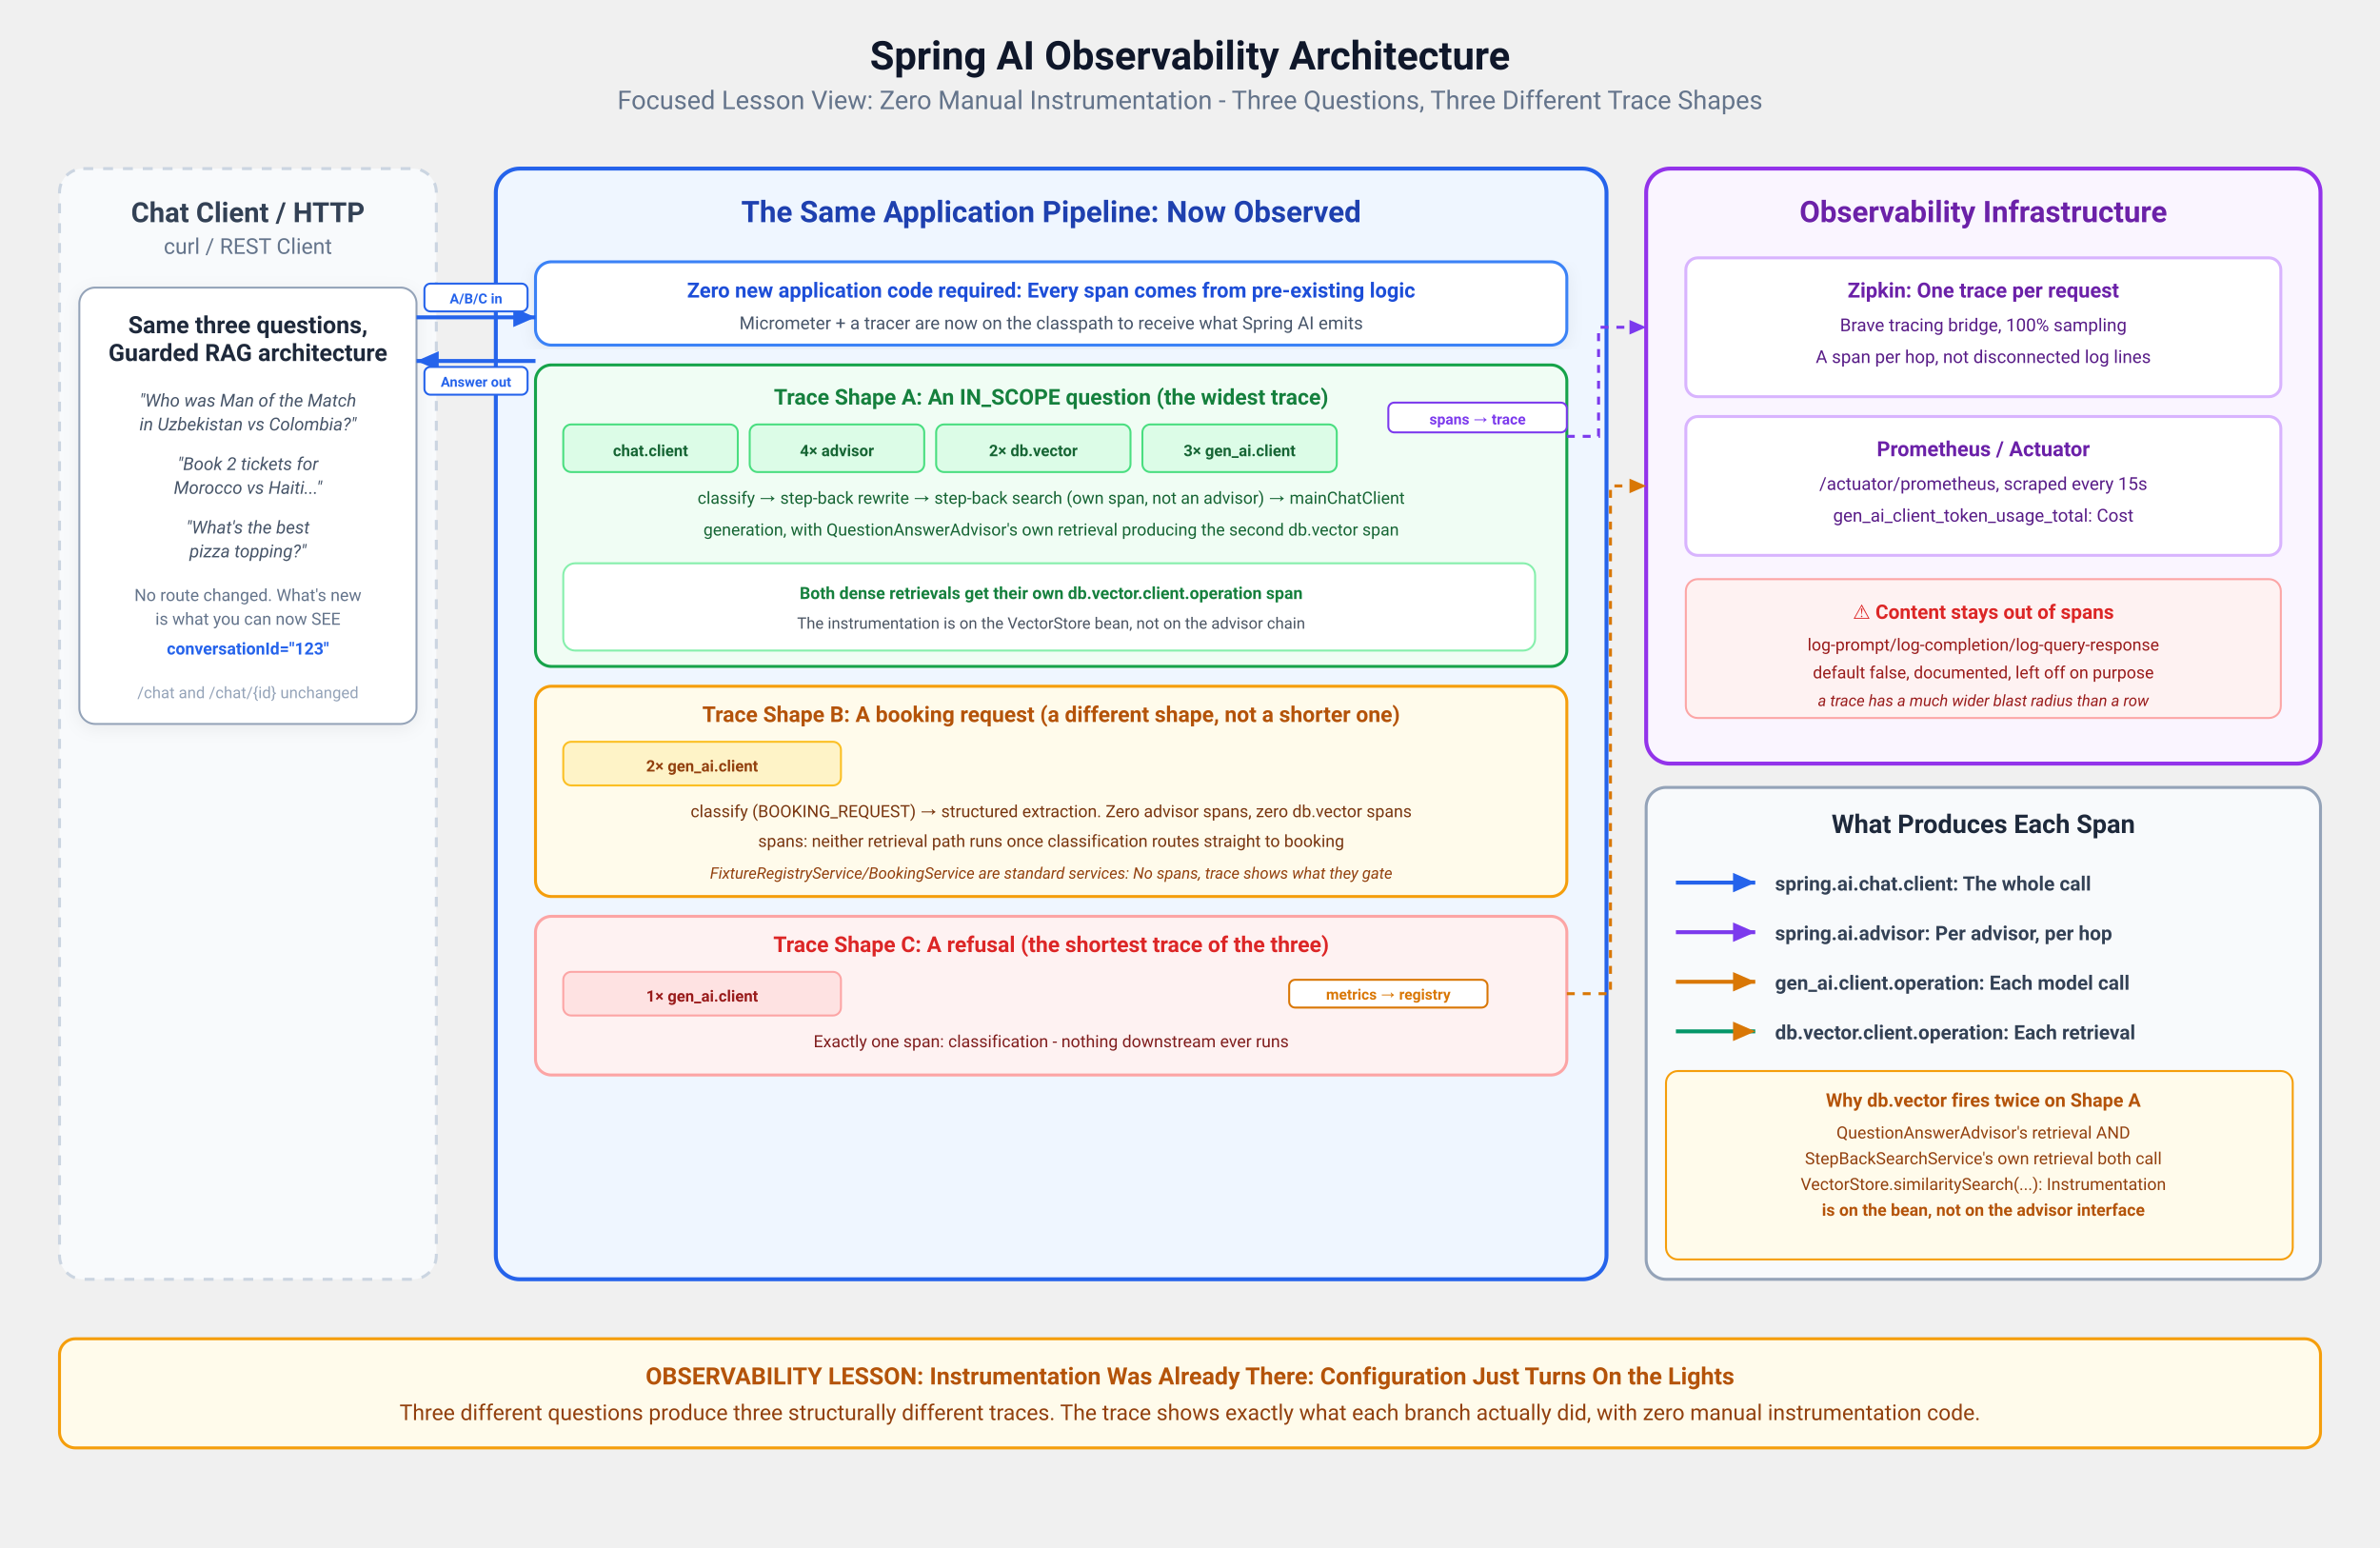
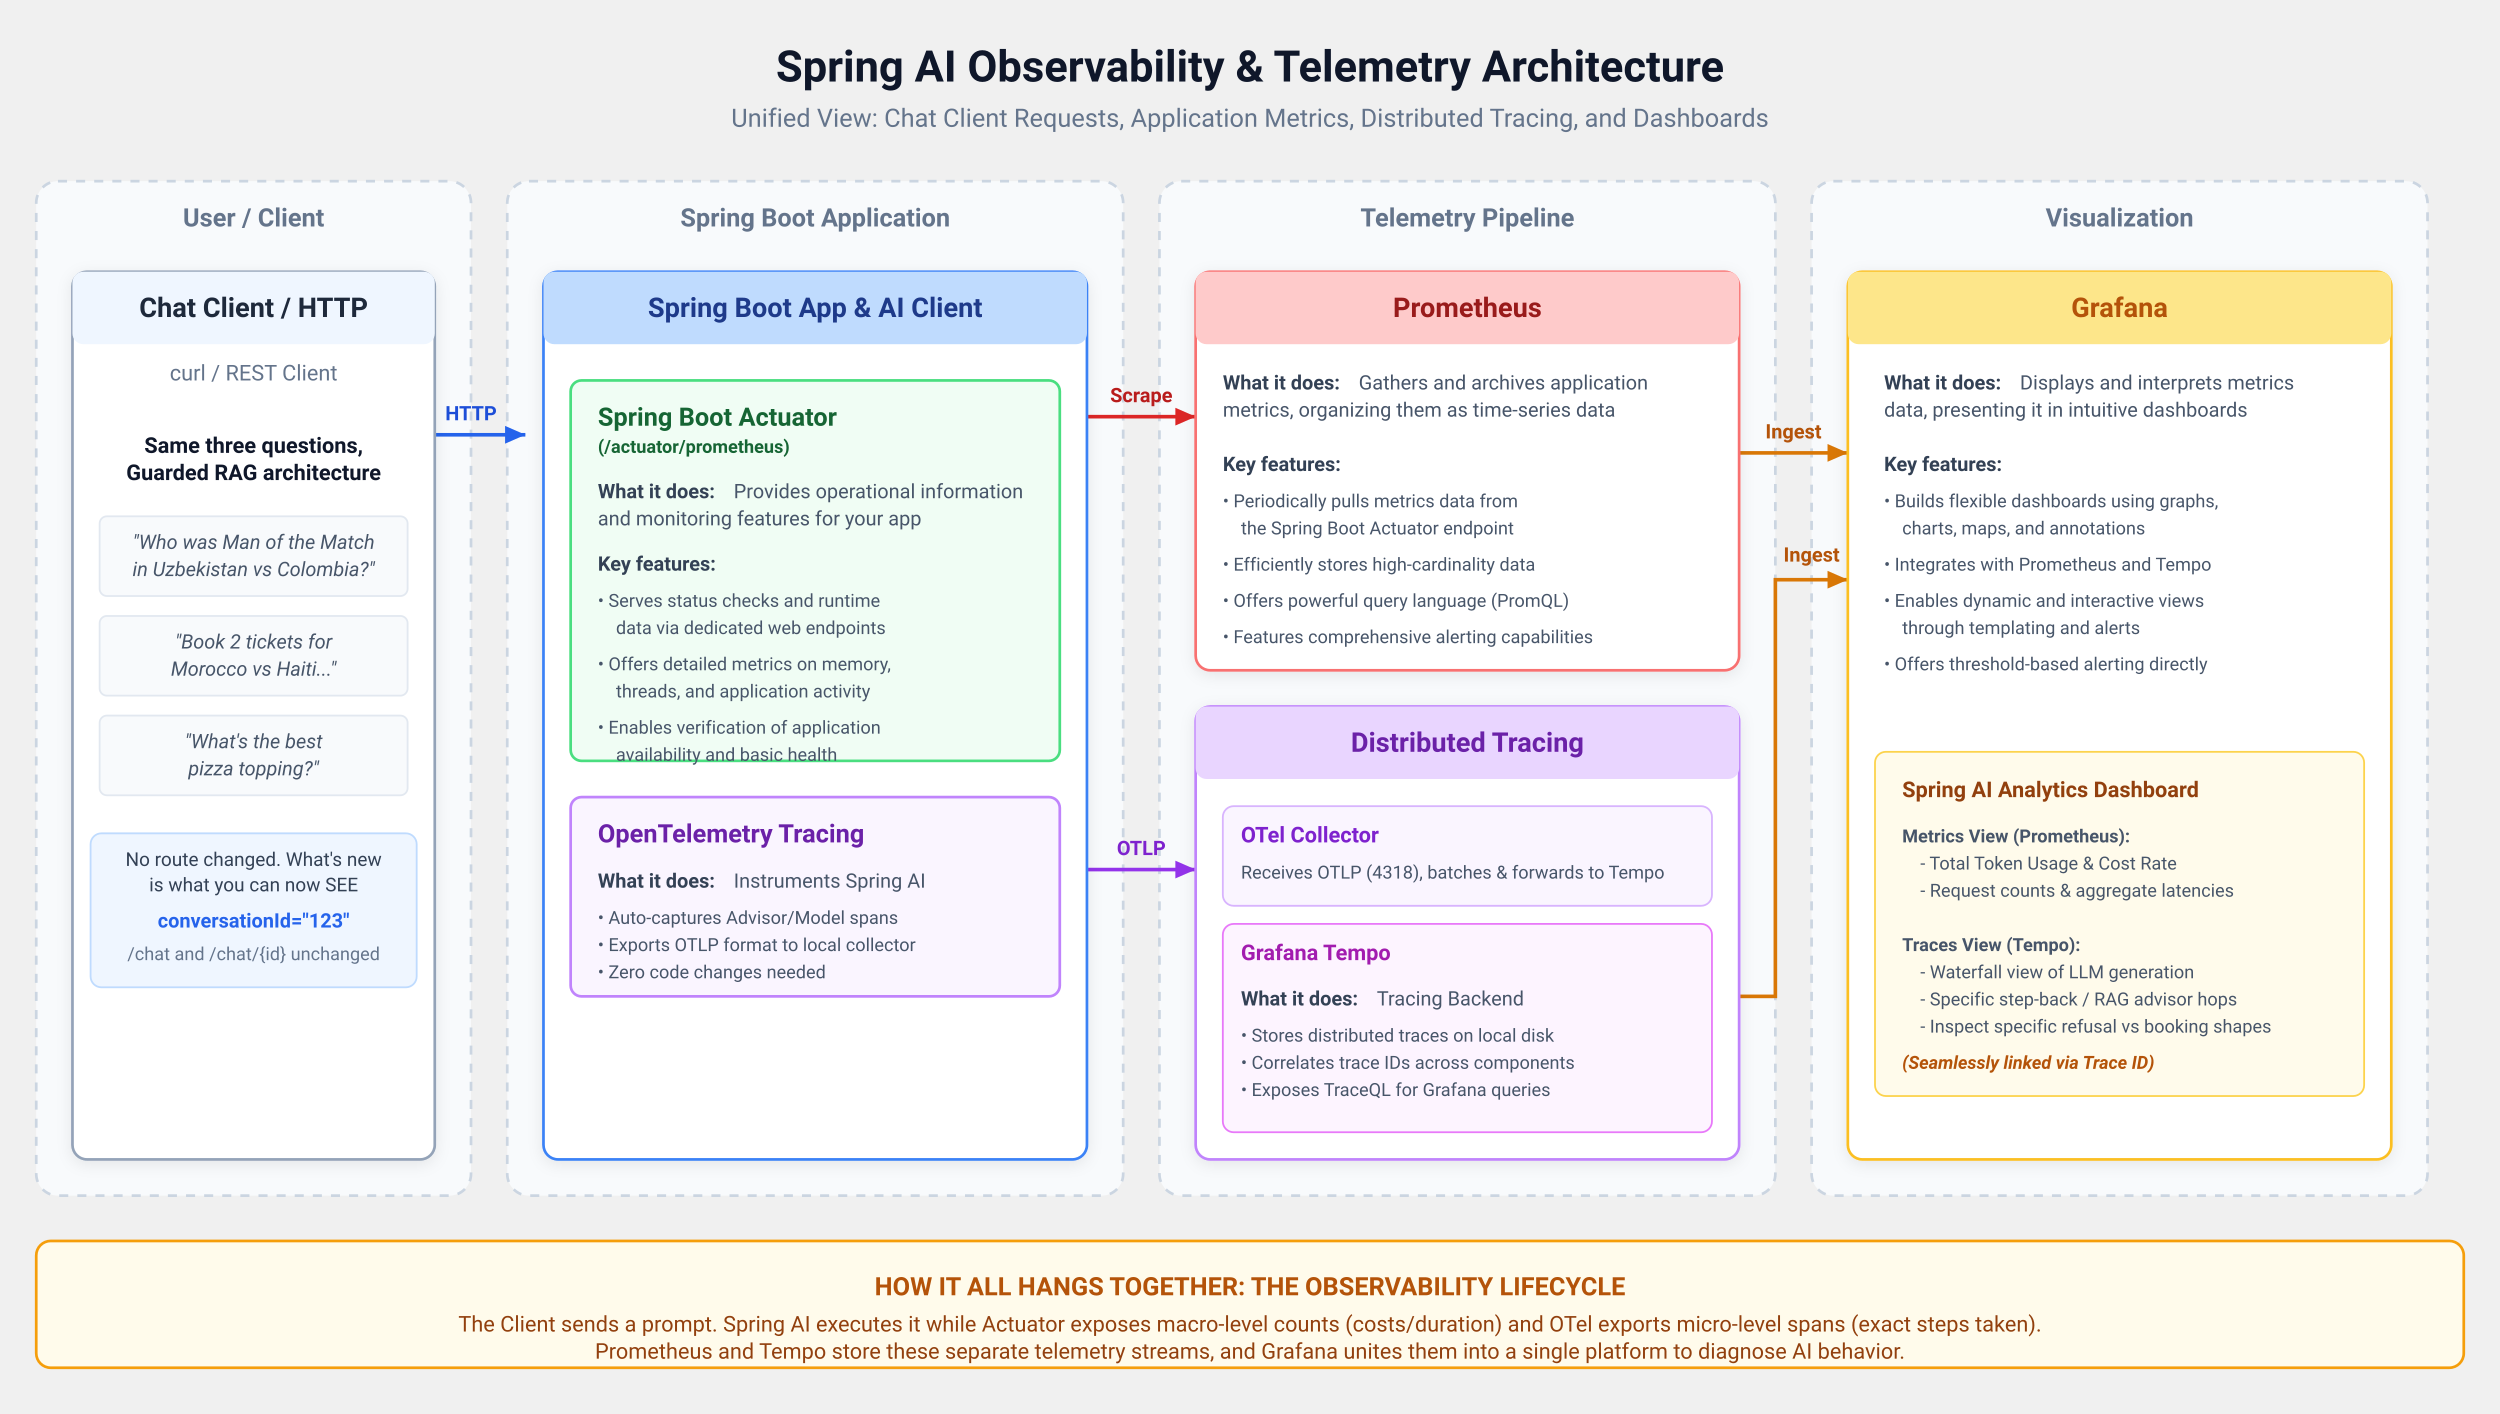
- <svg xmlns="http://www.w3.org/2000/svg" style="background-color: #ffffff; font-family: system-ui, -apple-system, 'Segoe UI', Roboto, Helvetica, Arial, sans-serif;" height="100%" viewBox="0 0 1200 780" width="100%">
+ <svg xmlns="http://www.w3.org/2000/svg" style="background-color: #ffffff; font-family: system-ui, -apple-system, 'Segoe UI', Roboto, Helvetica, Arial, sans-serif;" height="100%" viewBox="0 0 1380 780" width="100%">
  <defs>
    <filter height="110%" id="shadow" width="110%" x="-5%" y="-5%">
-       <feDropShadow dx="0" dy="2" flood-color="#000000" flood-opacity="0.06" stdDeviation="4" />
+       <feDropShadow dx="0" dy="2" flood-color="#000000" flood-opacity="0.08" stdDeviation="4" />
    </filter>
    <marker id="arrow-purple" markerHeight="7" markerWidth="7" orient="auto" refX="8" refY="5" viewBox="0 0 10 10">
-       <path d="M 0 1.5 L 8 5 L 0 8.5 z" fill="#7c3aed" />
+       <path d="M 0 1.5 L 8 5 L 0 8.5 z" fill="#9333ea" />
    </marker>
    <marker id="arrow-amber" markerHeight="7" markerWidth="7" orient="auto" refX="8" refY="5" viewBox="0 0 10 10">
      <path d="M 0 1.5 L 8 5 L 0 8.5 z" fill="#d97706" />
    </marker>
    <marker id="arrow-blue" markerHeight="7" markerWidth="7" orient="auto" refX="8" refY="5" viewBox="0 0 10 10">
      <path d="M 0 1.5 L 8 5 L 0 8.5 z" fill="#2563eb" />
    </marker>
+     <marker id="arrow-red" markerHeight="7" markerWidth="7" orient="auto" refX="8" refY="5" viewBox="0 0 10 10">
+       <path d="M 0 1.5 L 8 5 L 0 8.5 z" fill="#dc2626" />
+     </marker>
  </defs>
-   <rect fill="#f8fafc" height="560" rx="12" stroke="#cbd5e1" stroke-dasharray="5 5" stroke-width="1.5" width="190" x="30" y="85" />
-   <rect fill="#ffffff" filter="url(#shadow)" height="220" rx="8" stroke="#94a3b8" stroke-width="1" width="170" x="40" y="145" />
-   <rect fill="#eff6ff" height="560" rx="12" stroke="#2563eb" stroke-width="2" width="560" x="250" y="85" />
-   <rect fill="#ffffff" filter="url(#shadow)" height="42" rx="8" stroke="#3b82f6" stroke-width="1.5" width="520" x="270" y="132" />
-   <rect fill="#f0fdf4" height="152" rx="8" stroke="#16a34a" stroke-width="1.5" width="520" x="270" y="184" />
-   <rect fill="#ffffff" height="44" rx="6" stroke="#86efac" stroke-width="1" width="490" x="284" y="284" />
-   <rect fill="#fffbeb" height="106" rx="8" stroke="#f59e0b" stroke-width="1.5" width="520" x="270" y="346" />
-   <rect fill="#fef2f2" height="80" rx="8" stroke="#fca5a5" stroke-width="1.5" width="520" x="270" y="462" />
-   <rect fill="#faf5ff" height="300" rx="12" stroke="#9333ea" stroke-width="2" width="340" x="830" y="85" />
-   <rect fill="#ffffff" height="70" rx="6" stroke="#d8b4fe" stroke-width="1.5" width="300" x="850" y="130" />
-   <rect fill="#ffffff" height="70" rx="6" stroke="#d8b4fe" stroke-width="1.5" width="300" x="850" y="210" />
-   <rect fill="#fef2f2" height="70" rx="6" stroke="#fca5a5" stroke-width="1" width="300" x="850" y="292" />
-   <rect fill="#f8fafc" height="248" rx="10" stroke="#94a3b8" stroke-width="1.5" width="340" x="830" y="397" />
-   <rect fill="#fffbeb" height="95" rx="6" stroke="#f59e0b" stroke-width="1" width="316" x="840" y="540" />
-   <rect fill="#fffbeb" height="55" rx="8" stroke="#f59e0b" stroke-width="1.5" width="1140" x="30" y="675" />
-   <line marker-end="url(#arrow-blue)" stroke="#2563eb" stroke-width="2" x1="845" x2="885" y1="445" y2="445" />
-   <line marker-end="url(#arrow-purple)" stroke="#7c3aed" stroke-width="2" x1="845" x2="885" y1="470" y2="470" />
-   <line marker-end="url(#arrow-amber)" stroke="#d97706" stroke-width="2" x1="845" x2="885" y1="495" y2="495" />
-   <line marker-end="url(#arrow-amber)" stroke="#059669" stroke-width="2" x1="845" x2="885" y1="520" y2="520" />
-   <line marker-end="url(#arrow-blue)" stroke="#2563eb" stroke-width="2" x1="210" x2="270" y1="160" y2="160" />
-   <line marker-end="url(#arrow-blue)" stroke="#2563eb" stroke-width="2" x1="270" x2="210" y1="182" y2="182" />
-   <path d="M 790,220 L 806,220 L 806,165 L 830,165" fill="none" marker-end="url(#arrow-purple)" stroke="#7c3aed" stroke-dasharray="4 4" stroke-width="1.5" />
-   <path d="M 790,501 L 812,501 L 812,245 L 830,245" fill="none" marker-end="url(#arrow-amber)" stroke="#d97706" stroke-dasharray="4 4" stroke-width="1.5" />
-   <rect fill="#dcfce7" height="24" rx="4" stroke="#4ade80" width="88" x="284" y="214" />
-   <rect fill="#dcfce7" height="24" rx="4" stroke="#4ade80" width="88" x="378" y="214" />
-   <rect fill="#dcfce7" height="24" rx="4" stroke="#4ade80" width="98" x="472" y="214" />
-   <rect fill="#dcfce7" height="24" rx="4" stroke="#4ade80" width="98" x="576" y="214" />
-   <rect fill="#fef3c7" height="22" rx="4" stroke="#fbbf24" width="140" x="284" y="374" />
-   <rect fill="#fee2e2" height="22" rx="4" stroke="#fca5a5" width="140" x="284" y="490" />
-   <rect fill="#ffffff" height="14" rx="3" stroke="#2563eb" stroke-width="1" width="52" x="214" y="143" />
-   <rect fill="#ffffff" height="14" rx="3" stroke="#2563eb" stroke-width="1" width="52" x="214" y="185" />
-   <rect fill="#ffffff" height="15" rx="3" stroke="#7c3aed" stroke-width="1" width="90" x="700" y="203" />
-   <rect fill="#ffffff" height="14" rx="3" stroke="#d97706" stroke-width="1" width="100" x="650" y="494" />
-   <text fill="#0f172a" font-size="20" font-weight="700" text-anchor="middle" x="600" y="35">Spring AI Observability Architecture</text>
-   <text fill="#64748b" font-size="13" text-anchor="middle" x="600" y="55">Focused Lesson View: Zero Manual Instrumentation - Three Questions, Three
-     Different Trace Shapes
+   <text fill="#0f172a" font-size="24" font-weight="700" text-anchor="middle" x="690" y="45">Spring AI Observability &amp; Telemetry Architecture</text>
+   <text fill="#64748b" font-size="14" text-anchor="middle" x="690" y="70">Unified View: Chat Client Requests, Application Metrics, Distributed Tracing, and Dashboards</text>
+   <rect fill="#f8fafc" height="560" rx="12" stroke="#cbd5e1" stroke-dasharray="5 5" stroke-width="1.5" width="240" x="20" y="100" />
+   <text fill="#64748b" font-size="14" font-weight="700" text-anchor="middle" x="140" y="125">User / Client</text>
+   <rect fill="#f8fafc" height="560" rx="12" stroke="#cbd5e1" stroke-dasharray="5 5" stroke-width="1.5" width="340" x="280" y="100" />
+   <text fill="#64748b" font-size="14" font-weight="700" text-anchor="middle" x="450" y="125">Spring Boot Application</text>
+   <rect fill="#f8fafc" height="560" rx="12" stroke="#cbd5e1" stroke-dasharray="5 5" stroke-width="1.5" width="340" x="640" y="100" />
+   <text fill="#64748b" font-size="14" font-weight="700" text-anchor="middle" x="810" y="125">Telemetry Pipeline</text>
+   <rect fill="#f8fafc" height="560" rx="12" stroke="#cbd5e1" stroke-dasharray="5 5" stroke-width="1.5" width="340" x="1000" y="100" />
+   <text fill="#64748b" font-size="14" font-weight="700" text-anchor="middle" x="1170" y="125">Visualization</text>
+   <path d="M 230 240 L 290 240" fill="none" marker-end="url(#arrow-blue)" stroke="#2563eb" stroke-width="2" />
+   <text fill="#1d4ed8" font-size="11" font-weight="600" text-anchor="middle" x="260" y="232">HTTP</text>
+   <path d="M 600 230 L 660 230" fill="none" marker-end="url(#arrow-red)" stroke="#dc2626" stroke-width="2" />
+   <text fill="#b91c1c" font-size="11" font-weight="600" text-anchor="middle" x="630" y="222">Scrape</text>
+   <path d="M 600 480 L 660 480" fill="none" marker-end="url(#arrow-purple)" stroke="#9333ea" stroke-width="2" />
+   <text fill="#7e22ce" font-size="11" font-weight="600" text-anchor="middle" x="630" y="472">OTLP</text>
+   <path d="M 810 520 L 810 550 L 870 550" fill="none" marker-end="url(#arrow-purple)" stroke="#9333ea" stroke-width="2" />
+   <path d="M 960 250 L 1020 250" fill="none" marker-end="url(#arrow-amber)" stroke="#d97706" stroke-width="2" />
+   <text fill="#b45309" font-size="11" font-weight="600" text-anchor="middle" x="990" y="242">Ingest</text>
+   <path d="M 960 550 L 980 550 L 980 320 L 1020 320" fill="none" marker-end="url(#arrow-amber)" stroke="#d97706" stroke-width="2" />
+   <text fill="#b45309" font-size="11" font-weight="600" text-anchor="middle" x="1000" y="310">Ingest</text>
+   <rect fill="#ffffff" filter="url(#shadow)" height="490" rx="8" stroke="#94a3b8" stroke-width="1.5" width="200" x="40" y="150" />
+   <rect fill="#eff6ff" height="40" rx="6" width="200" x="40" y="150" />
+   <text fill="#1e293b" font-size="15" font-weight="700" text-anchor="middle" x="140" y="175">Chat Client / HTTP</text>
+   <text fill="#64748b" font-size="12" text-anchor="middle" x="140" y="210">curl / REST Client</text>
+   <text fill="#0f172a" font-size="12" font-weight="700" text-anchor="middle" x="140" y="250">Same three questions,</text>
+   <text fill="#0f172a" font-size="12" font-weight="700" text-anchor="middle" x="140" y="265">Guarded RAG architecture</text>
+   <rect fill="#f8fafc" height="44" rx="4" stroke="#e2e8f0" width="170" x="55" y="285" />
+   <text fill="#475569" font-size="11" font-style="italic" text-anchor="middle" x="140" y="303">"Who was Man of the Match</text>
+   <text fill="#475569" font-size="11" font-style="italic" text-anchor="middle" x="140" y="318">in Uzbekistan vs Colombia?"</text>
+   <rect fill="#f8fafc" height="44" rx="4" stroke="#e2e8f0" width="170" x="55" y="340" />
+   <text fill="#475569" font-size="11" font-style="italic" text-anchor="middle" x="140" y="358">"Book 2 tickets for</text>
+   <text fill="#475569" font-size="11" font-style="italic" text-anchor="middle" x="140" y="373">Morocco vs Haiti..."</text>
+   <rect fill="#f8fafc" height="44" rx="4" stroke="#e2e8f0" width="170" x="55" y="395" />
+   <text fill="#475569" font-size="11" font-style="italic" text-anchor="middle" x="140" y="413">"What's the best</text>
+   <text fill="#475569" font-size="11" font-style="italic" text-anchor="middle" x="140" y="428">pizza topping?"</text>
+   <rect fill="#eff6ff" height="85" rx="6" stroke="#bfdbfe" width="180" x="50" y="460" />
+   <text fill="#334155" font-size="10.5" text-anchor="middle" x="140" y="478">No route changed. What's new</text>
+   <text fill="#334155" font-size="10.5" text-anchor="middle" x="140" y="492">is what you can now SEE</text>
+   <text fill="#2563eb" font-size="11" font-weight="700" text-anchor="middle" x="140" y="512">conversationId="123"</text>
+   <text fill="#64748b" font-size="10" text-anchor="middle" x="140" y="530">/chat and /chat/{id} unchanged</text>
+   <rect fill="#ffffff" filter="url(#shadow)" height="490" rx="8" stroke="#3b82f6" stroke-width="1.5" width="300" x="300" y="150" />
+   <rect fill="#bfdbfe" height="40" rx="6" width="300" x="300" y="150" />
+   <text fill="#1e3a8a" font-size="15" font-weight="700" text-anchor="middle" x="450" y="175">Spring Boot App &amp; AI Client</text>
+   <rect fill="#f0fdf4" height="210" rx="6" stroke="#4ade80" stroke-width="1.5" width="270" x="315" y="210" />
+   <text fill="#166534" font-size="14" font-weight="700" x="330" y="235">Spring Boot Actuator</text>
+   <text fill="#166534" font-size="10" font-weight="600" x="330" y="250">(/actuator/prometheus)</text>
+   <text fill="#334155" font-size="11" font-weight="700" x="330" y="275">What it does:</text>
+   <text fill="#475569" font-size="11" x="405" y="275">Provides operational information</text>
+   <text fill="#475569" font-size="11" x="330" y="290">and monitoring features for your app</text>
+   <text fill="#334155" font-size="11" font-weight="700" x="330" y="315">Key features:</text>
+   <text fill="#475569" font-size="10" x="330" y="335">• Serves status checks and runtime</text>
+   <text fill="#475569" font-size="10" x="340" y="350">data via dedicated web endpoints</text>
+   <text fill="#475569" font-size="10" x="330" y="370">• Offers detailed metrics on memory,</text>
+   <text fill="#475569" font-size="10" x="340" y="385">threads, and application activity</text>
+   <text fill="#475569" font-size="10" x="330" y="405">• Enables verification of application</text>
+   <text fill="#475569" font-size="10" x="340" y="420">availability and basic health</text>
+   <rect fill="#faf5ff" height="110" rx="6" stroke="#c084fc" stroke-width="1.5" width="270" x="315" y="440" />
+   <text fill="#6b21a8" font-size="14" font-weight="700" x="330" y="465">OpenTelemetry Tracing</text>
+   <text fill="#334155" font-size="11" font-weight="700" x="330" y="490">What it does:</text>
+   <text fill="#475569" font-size="11" x="405" y="490">Instruments Spring AI</text>
+   <text fill="#475569" font-size="10" x="330" y="510">• Auto-captures Advisor/Model spans</text>
+   <text fill="#475569" font-size="10" x="330" y="525">• Exports OTLP format to local collector</text>
+   <text fill="#475569" font-size="10" x="330" y="540">• Zero code changes needed</text>
+   <rect fill="#ffffff" filter="url(#shadow)" height="220" rx="8" stroke="#f87171" stroke-width="1.5" width="300" x="660" y="150" />
+   <rect fill="#fecaca" height="40" rx="6" width="300" x="660" y="150" />
+   <text fill="#991b1b" font-size="15" font-weight="700" text-anchor="middle" x="810" y="175">Prometheus</text>
+   <text fill="#334155" font-size="11" font-weight="700" x="675" y="215">What it does:</text>
+   <text fill="#475569" font-size="11" x="750" y="215">Gathers and archives application</text>
+   <text fill="#475569" font-size="11" x="675" y="230">metrics, organizing them as time-series data</text>
+   <text fill="#334155" font-size="11" font-weight="700" x="675" y="260">Key features:</text>
+   <text fill="#475569" font-size="10" x="675" y="280">• Periodically pulls metrics data from</text>
+   <text fill="#475569" font-size="10" x="685" y="295">the Spring Boot Actuator endpoint</text>
+   <text fill="#475569" font-size="10" x="675" y="315">• Efficiently stores high-cardinality data</text>
+   <text fill="#475569" font-size="10" x="675" y="335">• Offers powerful query language (PromQL)</text>
+   <text fill="#475569" font-size="10" x="675" y="355">• Features comprehensive alerting capabilities</text>
+   <rect fill="#ffffff" filter="url(#shadow)" height="250" rx="8" stroke="#c084fc" stroke-width="1.5" width="300" x="660" y="390" />
+   <rect fill="#e9d5ff" height="40" rx="6" width="300" x="660" y="390" />
+   <text fill="#6b21a8" font-size="15" font-weight="700" text-anchor="middle" x="810" y="415">Distributed Tracing</text>
+   <rect fill="#faf5ff" height="55" rx="6" stroke="#d8b4fe" width="270" x="675" y="445" />
+   <text fill="#7e22ce" font-size="12" font-weight="700" x="685" y="465">OTel Collector</text>
+   <text fill="#475569" font-size="10" x="685" y="485">Receives OTLP (4318), batches &amp; forwards to Tempo</text>
+   <rect fill="#fdf4ff" height="115" rx="6" stroke="#e879f9" width="270" x="675" y="510" />
+   <text fill="#a21caf" font-size="12" font-weight="700" x="685" y="530">Grafana Tempo</text>
+   <text fill="#334155" font-size="11" font-weight="700" x="685" y="555">What it does:</text>
+   <text fill="#475569" font-size="11" x="760" y="555">Tracing Backend</text>
+   <text fill="#475569" font-size="10" x="685" y="575">• Stores distributed traces on local disk</text>
+   <text fill="#475569" font-size="10" x="685" y="590">• Correlates trace IDs across components</text>
+   <text fill="#475569" font-size="10" x="685" y="605">• Exposes TraceQL for Grafana queries</text>
+   <rect fill="#ffffff" filter="url(#shadow)" height="490" rx="8" stroke="#fbbf24" stroke-width="1.5" width="300" x="1020" y="150" />
+   <rect fill="#fde68a" height="40" rx="6" width="300" x="1020" y="150" />
+   <text fill="#b45309" font-size="15" font-weight="700" text-anchor="middle" x="1170" y="175">Grafana</text>
+   <text fill="#334155" font-size="11" font-weight="700" x="1040" y="215">What it does:</text>
+   <text fill="#475569" font-size="11" x="1115" y="215">Displays and interprets metrics</text>
+   <text fill="#475569" font-size="11" x="1040" y="230">data, presenting it in intuitive dashboards</text>
+   <text fill="#334155" font-size="11" font-weight="700" x="1040" y="260">Key features:</text>
+   <text fill="#475569" font-size="10" x="1040" y="280">• Builds flexible dashboards using graphs,</text>
+   <text fill="#475569" font-size="10" x="1050" y="295">charts, maps, and annotations</text>
+   <text fill="#475569" font-size="10" x="1040" y="315">• Integrates with Prometheus and Tempo</text>
+   <text fill="#475569" font-size="10" x="1040" y="335">• Enables dynamic and interactive views</text>
+   <text fill="#475569" font-size="10" x="1050" y="350">through templating and alerts</text>
+   <text fill="#475569" font-size="10" x="1040" y="370">• Offers threshold-based alerting directly</text>
+   <rect fill="#fffbeb" height="190" rx="6" stroke="#fcd34d" width="270" x="1035" y="415" />
+   <text fill="#92400e" font-size="12" font-weight="700" x="1050" y="440">Spring AI Analytics Dashboard</text>
+   <text fill="#475569" font-size="10" font-weight="600" x="1050" y="465">Metrics View (Prometheus):</text>
+   <text fill="#475569" font-size="10" x="1060" y="480">- Total Token Usage &amp; Cost Rate</text>
+   <text fill="#475569" font-size="10" x="1060" y="495">- Request counts &amp; aggregate latencies</text>
+   <text fill="#475569" font-size="10" font-weight="600" x="1050" y="525">Traces View (Tempo):</text>
+   <text fill="#475569" font-size="10" x="1060" y="540">- Waterfall view of LLM generation</text>
+   <text fill="#475569" font-size="10" x="1060" y="555">- Specific step-back / RAG advisor hops</text>
+   <text fill="#475569" font-size="10" x="1060" y="570">- Inspect specific refusal vs booking shapes</text>
+   <text fill="#b45309" font-size="10" font-weight="700" font-style="italic" x="1050" y="590">(Seamlessly linked via Trace ID)</text>
+   <rect fill="#fffbeb" height="70" rx="8" stroke="#f59e0b" stroke-width="1.5" width="1340" x="20" y="685" />
+   <text fill="#b45309" font-size="14" font-weight="700" text-anchor="middle" x="690" y="715">HOW IT ALL HANGS TOGETHER: THE OBSERVABILITY LIFECYCLE</text>
+   <text fill="#92400e" font-size="12" text-anchor="middle" x="690" y="735">
+     The Client sends a prompt. Spring AI executes it while Actuator exposes macro-level counts (costs/duration) and OTel exports micro-level spans (exact steps taken).
  </text>
-   <text fill="#334155" font-size="14" font-weight="700" text-anchor="middle" x="125" y="112">Chat Client / HTTP</text>
-   <text fill="#64748b" font-size="11" text-anchor="middle" x="125" y="128">curl / REST Client</text>
-   <text fill="#1e293b" font-size="12" font-weight="700" text-anchor="middle" x="125" y="168">Same three questions,</text>
-   <text fill="#1e293b" font-size="12" font-weight="700" text-anchor="middle" x="125" y="182">Guarded RAG architecture</text>
-   <text fill="#475569" font-size="9" font-style="italic" text-anchor="middle" x="125" y="205">"Who was Man of the Match</text>
-   <text fill="#475569" font-size="9" font-style="italic" text-anchor="middle" x="125" y="217">in Uzbekistan vs Colombia?"</text>
-   <text fill="#475569" font-size="9" font-style="italic" text-anchor="middle" x="125" y="237">"Book 2 tickets for</text>
-   <text fill="#475569" font-size="9" font-style="italic" text-anchor="middle" x="125" y="249">Morocco vs Haiti..."</text>
-   <text fill="#475569" font-size="9" font-style="italic" text-anchor="middle" x="125" y="269">"What's the best</text>
-   <text fill="#475569" font-size="9" font-style="italic" text-anchor="middle" x="125" y="281">pizza topping?"</text>
-   <text fill="#64748b" font-size="8.5" text-anchor="middle" x="125" y="303">No route changed. What's new</text>
-   <text fill="#64748b" font-size="8.5" text-anchor="middle" x="125" y="315">is what you can now SEE</text>
-   <text fill="#2563eb" font-size="8.5" font-weight="700" text-anchor="middle" x="125" y="330">conversationId="123"</text>
-   <text fill="#94a3b8" font-size="8" text-anchor="middle" x="125" y="352">/chat and /chat/{id} unchanged</text>
-   <text fill="#1e40af" font-size="15" font-weight="700" text-anchor="middle" x="530" y="112">The Same Application Pipeline: Now Observed</text>
-   <text fill="#1d4ed8" font-size="10.5" font-weight="700" text-anchor="middle" x="530" y="150">Zero new application code required: Every span comes
-     from pre-existing logic
-   </text>
-   <text fill="#475569" font-size="9" text-anchor="middle" x="530" y="166">Micrometer + a tracer are now on the classpath to receive what Spring AI
-     emits
-   </text>
-   <text fill="#15803d" font-size="11" font-weight="700" text-anchor="middle" x="530" y="204">Trace Shape A: An IN_SCOPE question (the widest trace)
-   </text>
-   <text fill="#166534" font-size="8" font-weight="700" text-anchor="middle" x="328" y="230">chat.client</text>
-   <text fill="#166534" font-size="8" font-weight="700" text-anchor="middle" x="422" y="230">4× advisor</text>
-   <text fill="#166534" font-size="8" font-weight="700" text-anchor="middle" x="521" y="230">2× db.vector</text>
-   <text fill="#166534" font-size="8" font-weight="700" text-anchor="middle" x="625" y="230">3× gen_ai.client</text>
-   <text fill="#166534" font-size="8.5" text-anchor="middle" x="530" y="254">classify → step-back rewrite → step-back search (own span, not an advisor)
-     → mainChatClient
-   </text>
-   <text fill="#166534" font-size="8.5" text-anchor="middle" x="530" y="270">generation, with QuestionAnswerAdvisor's own retrieval producing the
-     second db.vector span
-   </text>
-   <text fill="#15803d" font-size="8.5" font-weight="700" text-anchor="middle" x="530" y="302">Both dense retrievals get their own
-     db.vector.client.operation span
-   </text>
-   <text fill="#4b5563" font-size="8" text-anchor="middle" x="530" y="317">The instrumentation is on the VectorStore bean, not on the advisor chain
-   </text>
-   <text fill="#b45309" font-size="11" font-weight="700" text-anchor="middle" x="530" y="364">Trace Shape B: A booking request (a different shape, not
-     a shorter one)
-   </text>
-   <text fill="#92400e" font-size="8" font-weight="700" text-anchor="middle" x="354" y="389">2× gen_ai.client</text>
-   <text fill="#78350f" font-size="8.5" text-anchor="middle" x="530" y="412">classify (BOOKING_REQUEST) → structured extraction. Zero advisor spans,
-     zero db.vector spans
-   </text>
-   <text fill="#78350f" font-size="8.5" text-anchor="middle" x="530" y="427">spans: neither retrieval path runs once classification routes straight to
-     booking
-   </text>
-   <text fill="#92400e" font-size="8" font-style="italic" text-anchor="middle" x="530" y="443">FixtureRegistryService/BookingService are standard
-     services: No spans, trace shows what they gate
-   </text>
-   <text fill="#dc2626" font-size="11" font-weight="700" text-anchor="middle" x="530" y="480">Trace Shape C: A refusal (the shortest trace of the
-     three)
-   </text>
-   <text fill="#991b1b" font-size="8" font-weight="700" text-anchor="middle" x="354" y="505">1× gen_ai.client</text>
-   <text fill="#7f1d1d" font-size="8.5" text-anchor="middle" x="530" y="528">Exactly one span: classification - nothing downstream ever runs</text>
-   <text fill="#6b21a8" font-size="15" font-weight="700" text-anchor="middle" x="1000" y="112">Observability Infrastructure</text>
-   <text fill="#6b21a8" font-size="10.5" font-weight="700" text-anchor="middle" x="1000" y="150">Zipkin: One trace per request</text>
-   <text fill="#581c87" font-size="9" text-anchor="middle" x="1000" y="167">Brave tracing bridge, 100% sampling</text>
-   <text fill="#581c87" font-size="9" text-anchor="middle" x="1000" y="183">A span per hop, not disconnected log lines</text>
-   <text fill="#6b21a8" font-size="10.5" font-weight="700" text-anchor="middle" x="1000" y="230">Prometheus / Actuator</text>
-   <text fill="#581c87" font-size="9" text-anchor="middle" x="1000" y="247">/actuator/prometheus, scraped every 15s</text>
-   <text fill="#581c87" font-size="9" text-anchor="middle" x="1000" y="263">gen_ai_client_token_usage_total: Cost</text>
-   <text fill="#dc2626" font-size="10" font-weight="700" text-anchor="middle" x="1000" y="312">⚠️ Content stays out of spans</text>
-   <text fill="#991b1b" font-size="8.5" text-anchor="middle" x="1000" y="328">log-prompt/log-completion/log-query-response</text>
-   <text fill="#991b1b" font-size="8.5" text-anchor="middle" x="1000" y="342">default false, documented, left off on purpose</text>
-   <text fill="#991b1b" font-size="8" font-style="italic" text-anchor="middle" x="1000" y="356">a trace has a much wider blast radius than a row</text>
-   <text fill="#1e293b" font-size="13" font-weight="700" text-anchor="middle" x="1000" y="420">What Produces Each Span</text>
-   <text fill="#334155" font-size="10" font-weight="600" x="895" y="449">spring.ai.chat.client: The whole call</text>
-   <text fill="#334155" font-size="10" font-weight="600" x="895" y="474">spring.ai.advisor: Per advisor, per hop</text>
-   <text fill="#334155" font-size="10" font-weight="600" x="895" y="499">gen_ai.client.operation: Each model call</text>
-   <text fill="#334155" font-size="10" font-weight="600" x="895" y="524">db.vector.client.operation: Each retrieval</text>
-   <text fill="#b45309" font-size="9.5" font-weight="700" text-anchor="middle" x="1000" y="558">Why db.vector fires twice on Shape A</text>
-   <text fill="#92400e" font-size="8.5" text-anchor="middle" x="1000" y="574">QuestionAnswerAdvisor's retrieval AND</text>
-   <text fill="#92400e" font-size="8.5" text-anchor="middle" x="1000" y="587">StepBackSearchService's own retrieval both call</text>
-   <text fill="#92400e" font-size="8.5" text-anchor="middle" x="1000" y="600">VectorStore.similaritySearch(...): Instrumentation</text>
-   <text fill="#b45309" font-size="8.5" font-weight="700" text-anchor="middle" x="1000" y="613">is on the bean, not on the advisor interface</text>
-   <text fill="#2563eb" font-size="7" font-weight="700" text-anchor="middle" x="240" y="153">A/B/C in</text>
-   <text fill="#2563eb" font-size="7" font-weight="700" text-anchor="middle" x="240" y="195">Answer out</text>
-   <text fill="#7c3aed" font-size="7.5" font-weight="700" text-anchor="middle" x="745" y="214">spans → trace</text>
-   <text fill="#d97706" font-size="7.5" font-weight="700" text-anchor="middle" x="700" y="504">metrics → registry</text>
-   <text fill="#b45309" font-size="12" font-weight="700" text-anchor="middle" x="600" y="698">OBSERVABILITY LESSON: Instrumentation Was Already There:
-     Configuration Just Turns On the Lights
-   </text>
-   <text fill="#92400e" font-size="11" text-anchor="middle" x="600" y="716">Three different questions produce three structurally different traces. The
-     trace shows exactly what each branch actually did, with zero manual instrumentation code.
+   <text fill="#92400e" font-size="12" text-anchor="middle" x="690" y="750">
+     Prometheus and Tempo store these separate telemetry streams, and Grafana unites them into a single platform to diagnose AI behavior.
  </text>
</svg>
